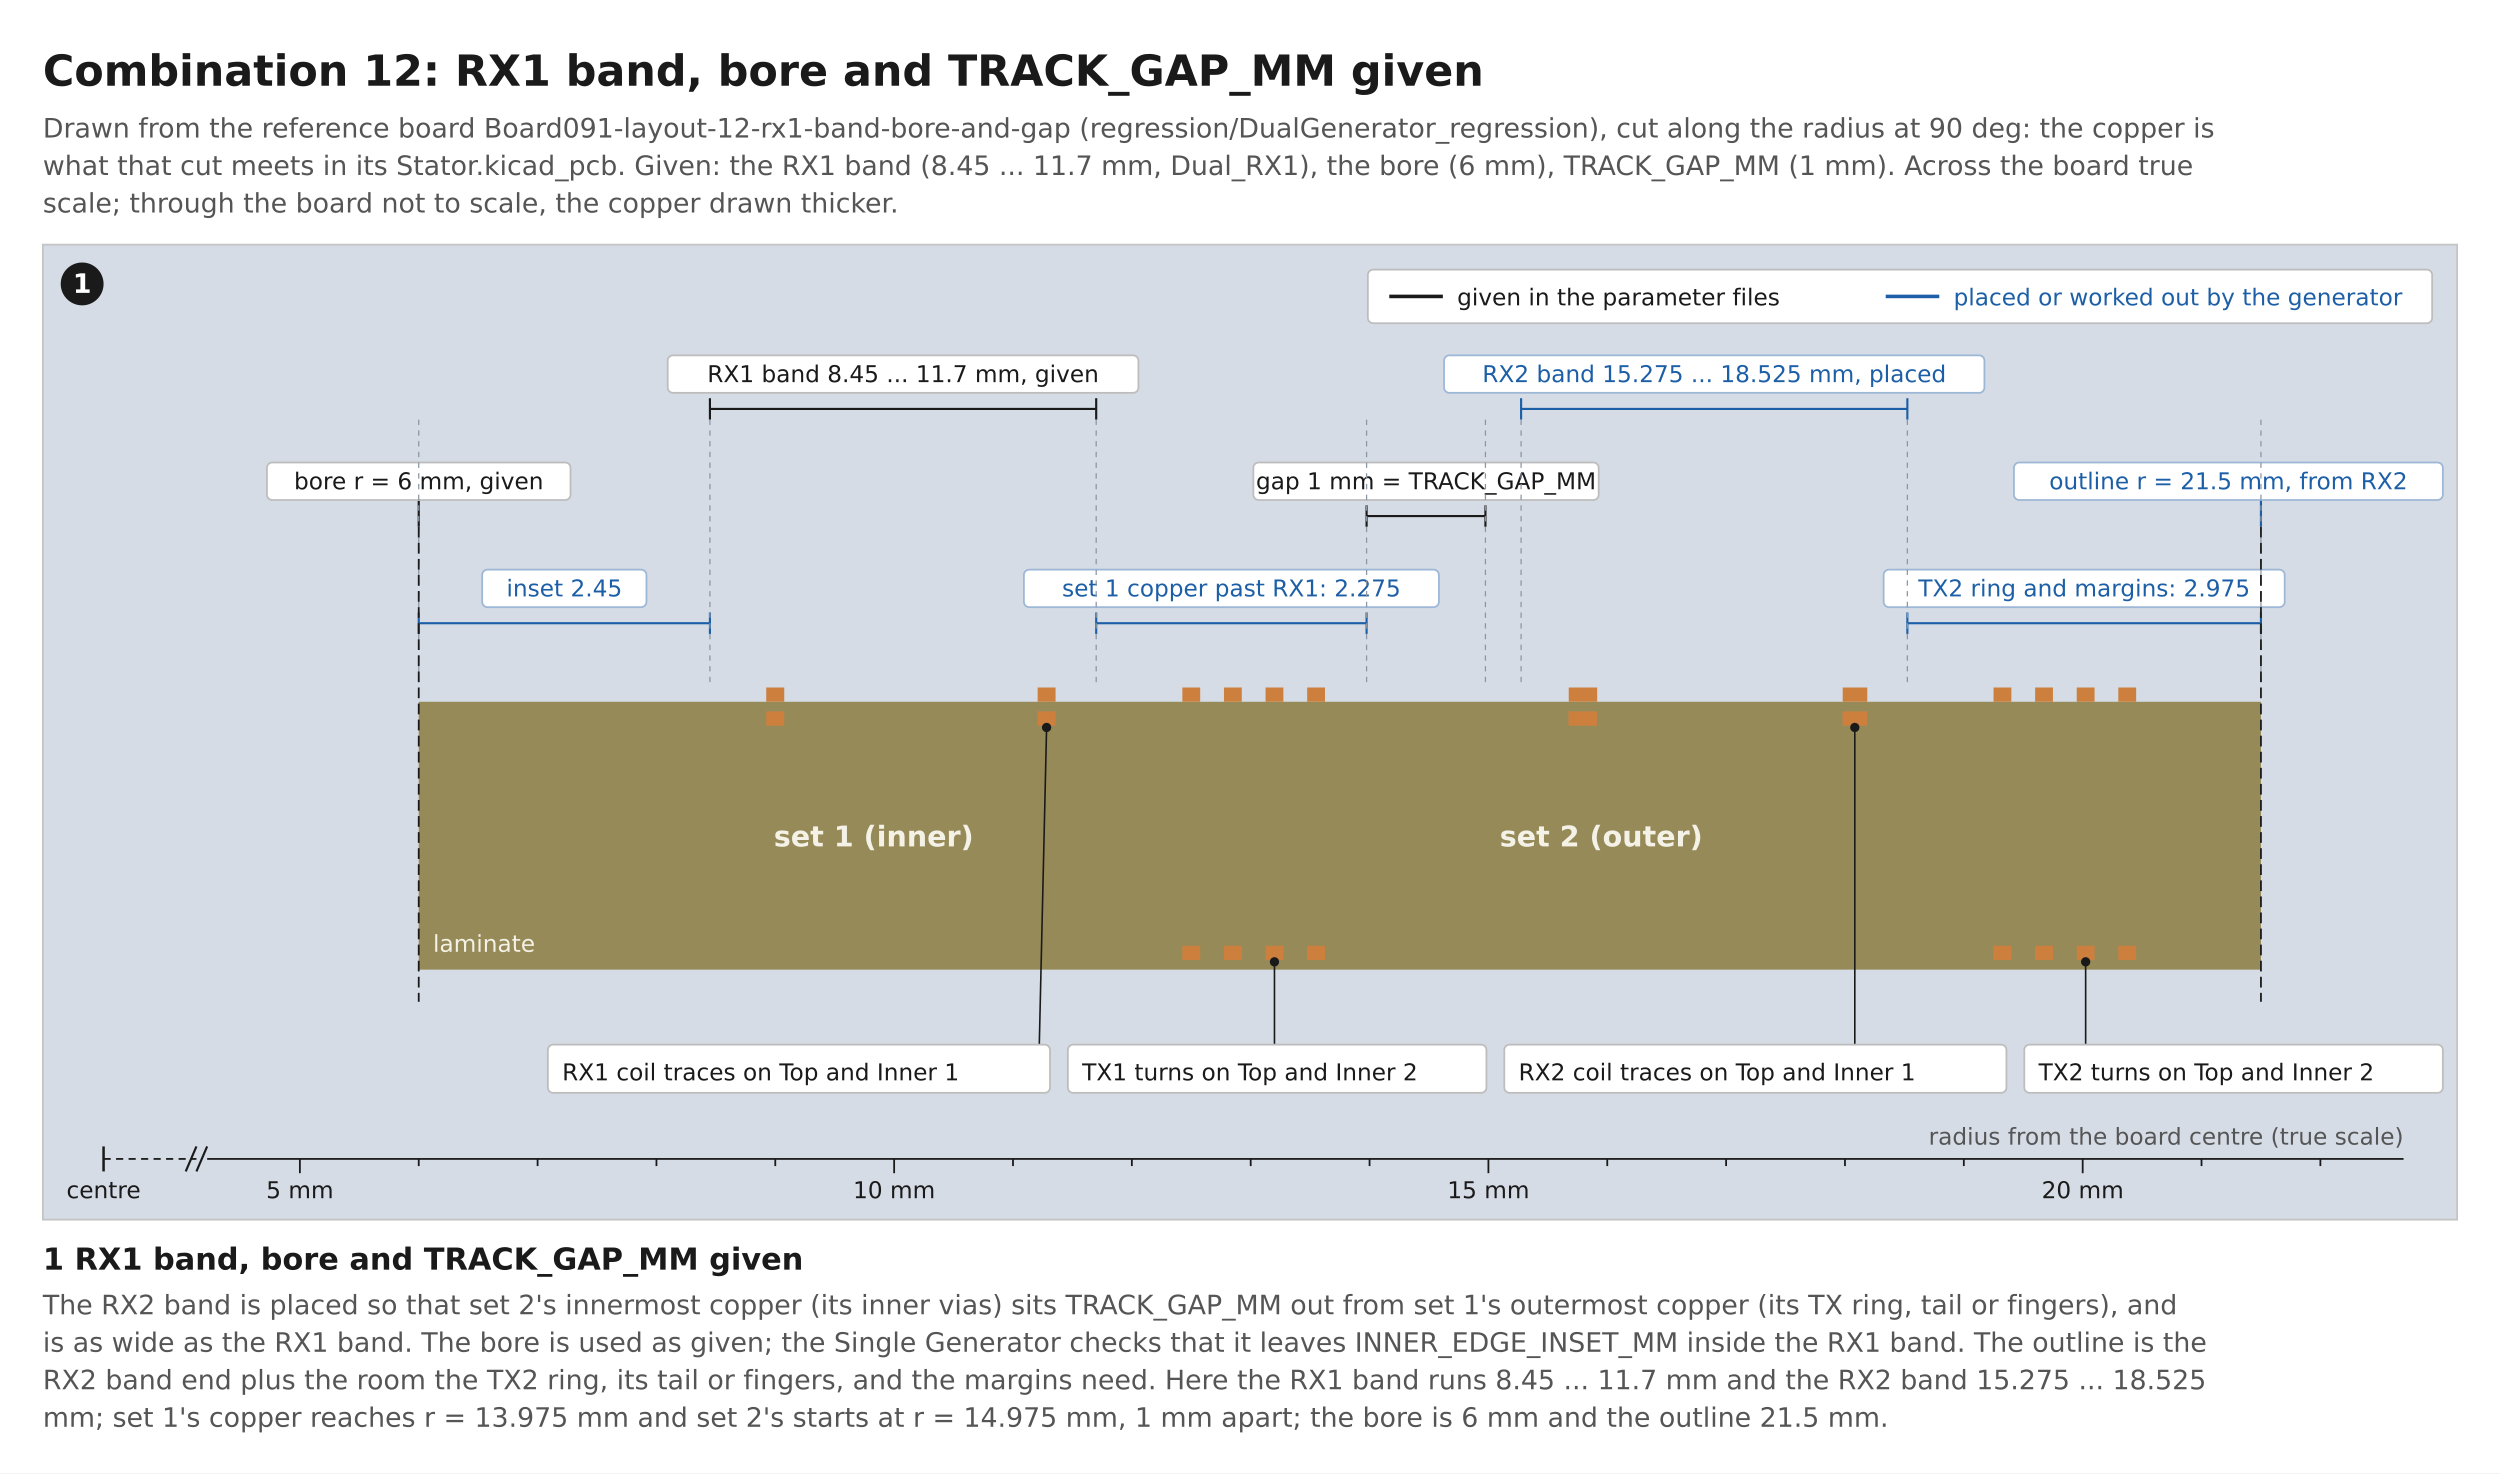
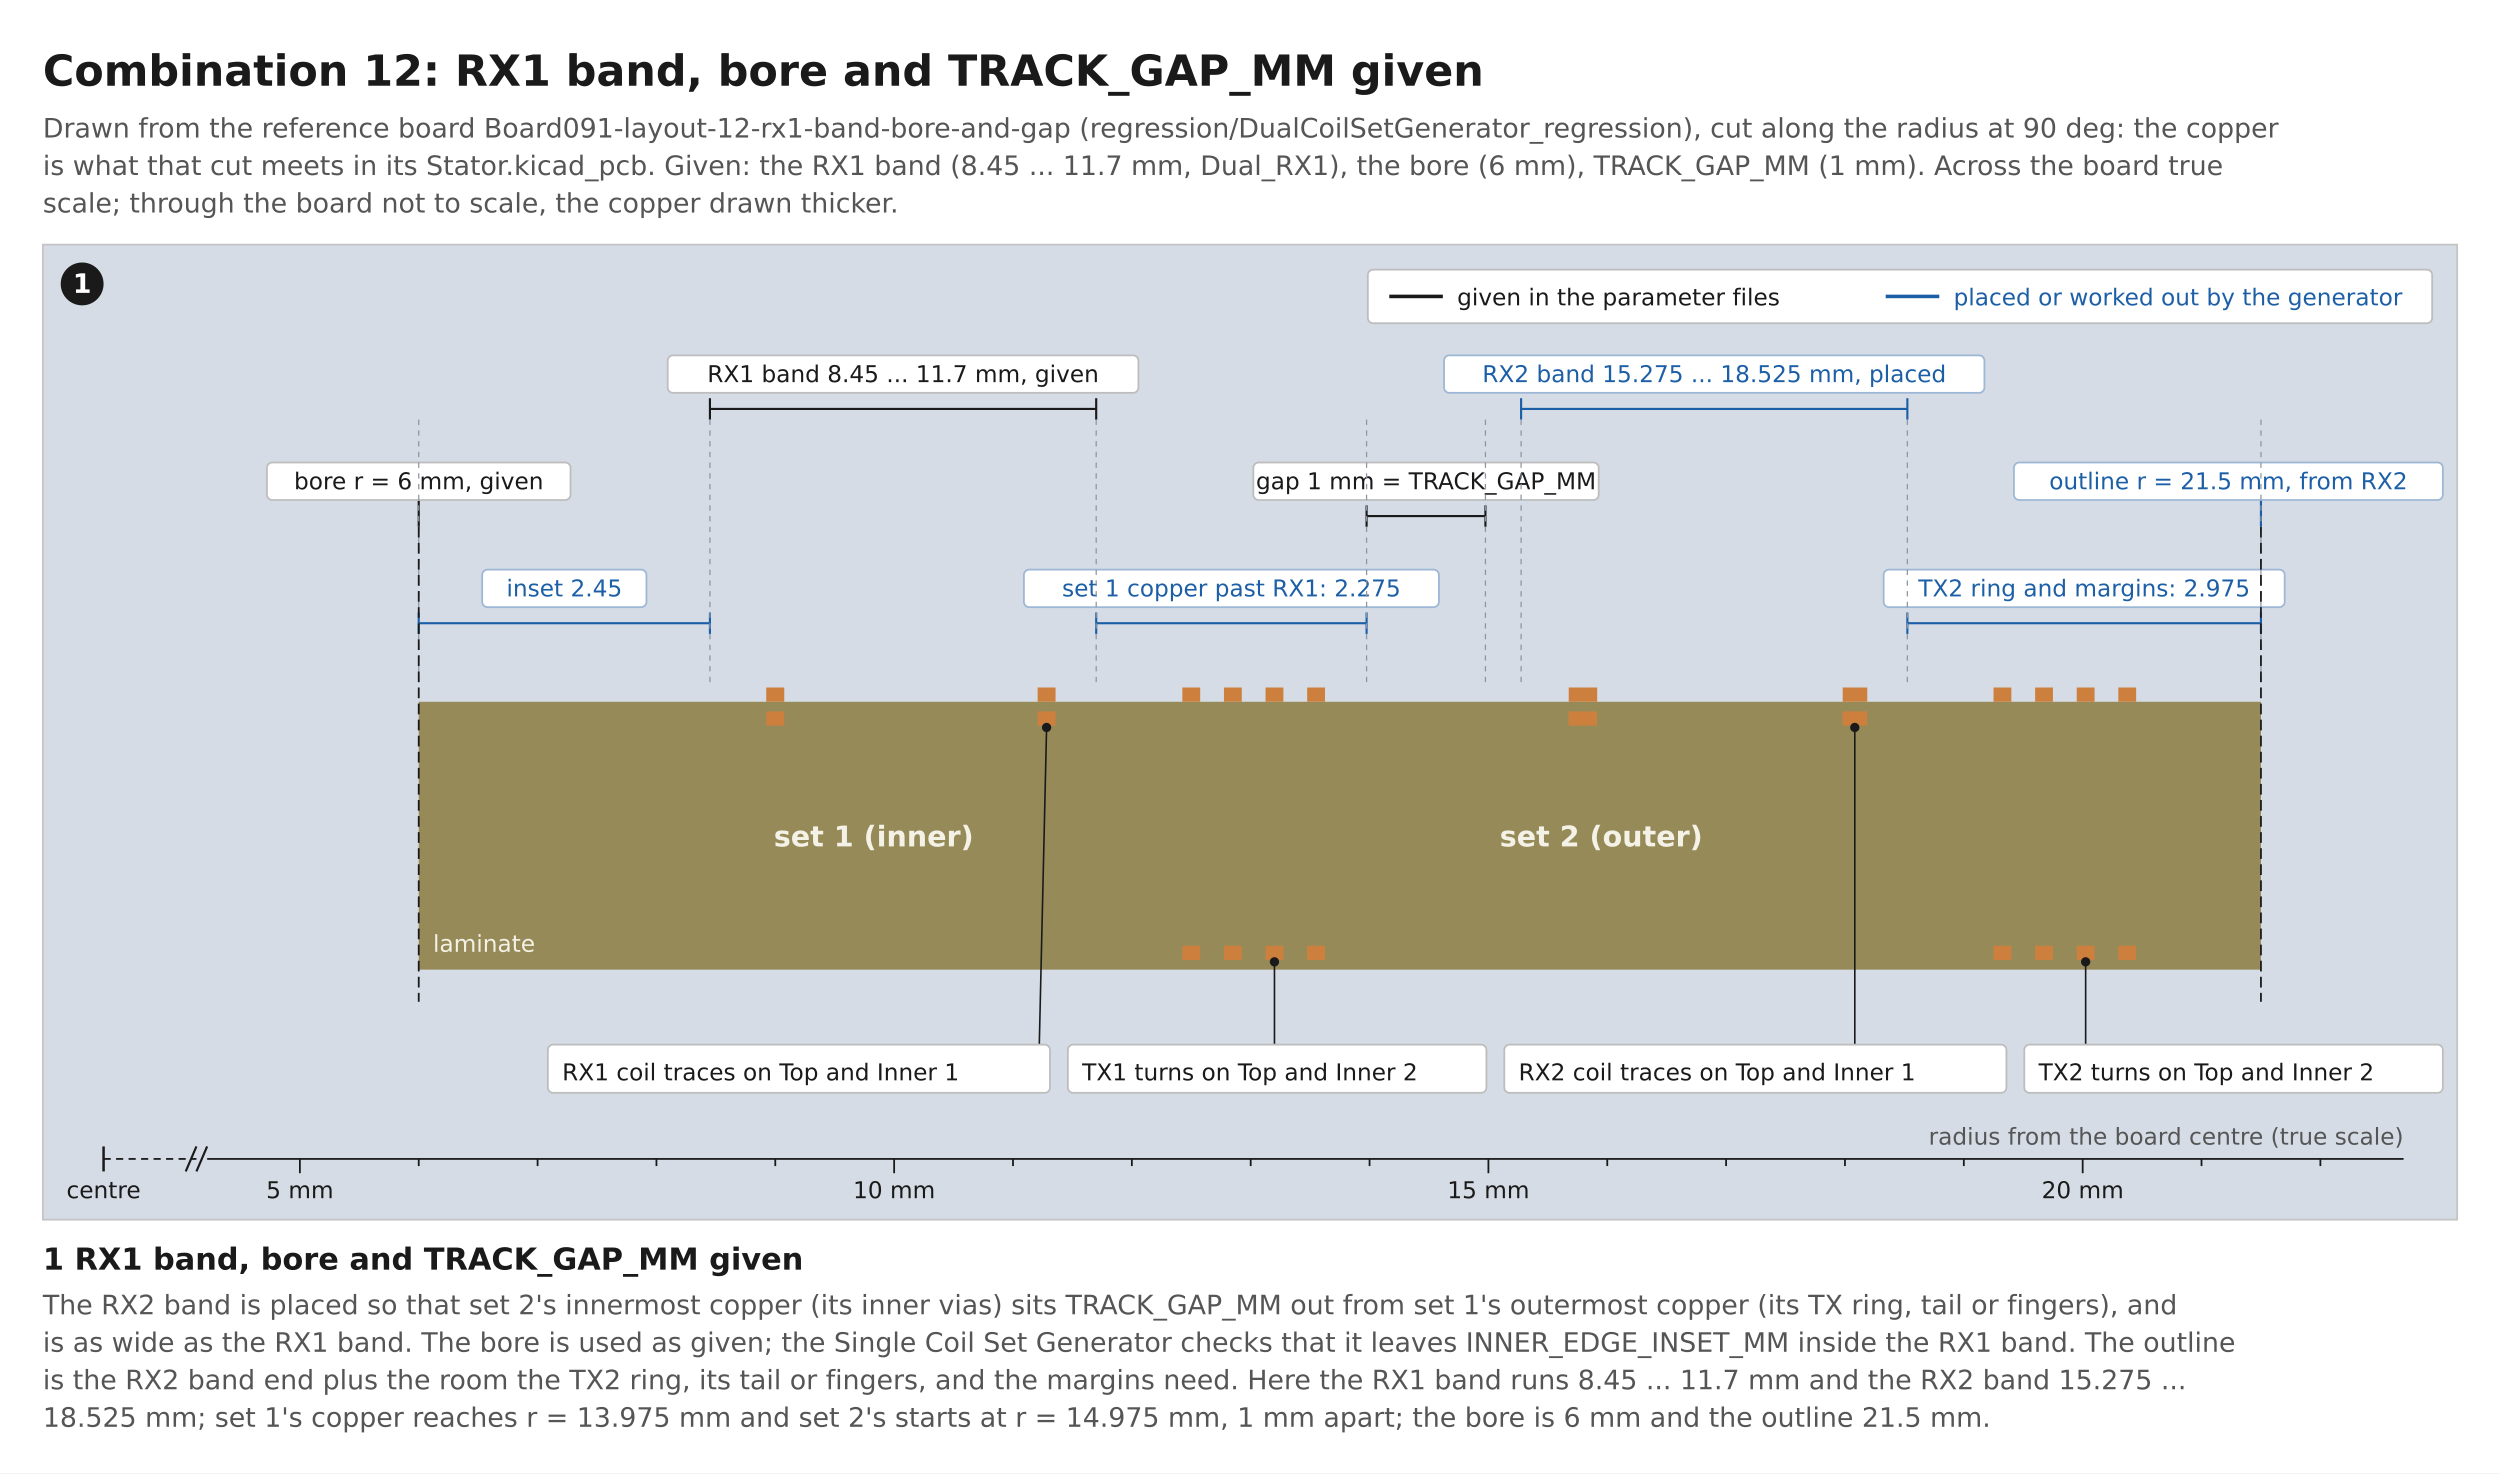
<svg xmlns="http://www.w3.org/2000/svg" width="1400" height="825" viewBox="0 0 1400 825" font-family="DejaVu Sans, Arial, Helvetica, sans-serif">
  <rect width="100%" height="100%" fill="#ffffff" />
  <rect x="24" y="137" width="1352" height="546" fill="#d5dce5" stroke="#c4c4c4" stroke-width="1" />
  <text x="24" y="48" font-size="24" font-weight="bold" fill="#1a1a1a">Combination 12: RX1 band, bore and TRACK_GAP_MM given</text>
-   <text x="24" y="77" font-size="15" fill="#555555">Drawn from the reference board Board091-layout-12-rx1-band-bore-and-gap (regression/DualGenerator_regression), cut along the radius at 90 deg: the copper is</text>
-   <text x="24" y="98" font-size="15" fill="#555555">what that cut meets in its Stator.kicad_pcb. Given: the RX1 band (8.45 ... 11.7 mm, Dual_RX1), the bore (6 mm), TRACK_GAP_MM (1 mm). Across the board true</text>
+   <text x="24" y="77" font-size="15" fill="#555555">Drawn from the reference board Board091-layout-12-rx1-band-bore-and-gap (regression/DualCoilSetGenerator_regression), cut along the radius at 90 deg: the copper</text>
+   <text x="24" y="98" font-size="15" fill="#555555">is what that cut meets in its Stator.kicad_pcb. Given: the RX1 band (8.45 ... 11.7 mm, Dual_RX1), the bore (6 mm), TRACK_GAP_MM (1 mm). Across the board true</text>
  <text x="24" y="119" font-size="15" fill="#555555">scale; through the board not to scale, the copper drawn thicker.</text>
  <rect x="766" y="151" width="596" height="30" rx="3" fill="#ffffff" stroke="#bdbdbd" stroke-width="1" />
  <line x1="778" y1="166" x2="808" y2="166" stroke="#1a1a1a" stroke-width="2" />
  <text x="816" y="171" font-size="13" fill="#1a1a1a">given in the parameter files</text>
  <line x1="1056" y1="166" x2="1086" y2="166" stroke="#1d5fa6" stroke-width="2" />
  <text x="1094" y="171" font-size="13" fill="#1d5fa6">placed or worked out by the generator</text>
  <line x1="397.56" y1="229" x2="613.87" y2="229" stroke="#1a1a1a" stroke-width="1.2" />
  <line x1="397.56" y1="223" x2="397.56" y2="235" stroke="#1a1a1a" stroke-width="1.2" />
  <line x1="613.87" y1="223" x2="613.87" y2="235" stroke="#1a1a1a" stroke-width="1.2" />
  <rect x="373.91" y="199" width="263.6" height="21" rx="3" fill="#ffffff" stroke="#bdbdbd" stroke-width="1" />
  <text x="505.71" y="214" font-size="13" text-anchor="middle" fill="#1a1a1a">RX1 band 8.45 ... 11.7 mm, given</text>
  <line x1="851.81" y1="229" x2="1068.12" y2="229" stroke="#1d5fa6" stroke-width="1.2" />
  <line x1="851.81" y1="223" x2="851.81" y2="235" stroke="#1d5fa6" stroke-width="1.2" />
  <line x1="1068.12" y1="223" x2="1068.12" y2="235" stroke="#1d5fa6" stroke-width="1.2" />
  <rect x="808.67" y="199" width="302.6" height="21" rx="3" fill="#ffffff" stroke="#9db7d6" stroke-width="1" />
  <text x="959.97" y="214" font-size="13" text-anchor="middle" fill="#1d5fa6">RX2 band 15.275 ... 18.525 mm, placed</text>
  <line x1="234.49" y1="280" x2="234.49" y2="295" stroke="#1a1a1a" stroke-width="1.2" />
  <rect x="149.49" y="259" width="170" height="21" rx="3" fill="#ffffff" stroke="#bdbdbd" stroke-width="1" />
  <text x="234.49" y="274" font-size="13" text-anchor="middle" fill="#1a1a1a">bore r = 6 mm, given</text>
  <line x1="765.29" y1="289" x2="831.84" y2="289" stroke="#1a1a1a" stroke-width="1.2" />
  <line x1="765.29" y1="283" x2="765.29" y2="295" stroke="#1a1a1a" stroke-width="1.2" />
  <line x1="831.84" y1="283" x2="831.84" y2="295" stroke="#1a1a1a" stroke-width="1.2" />
  <rect x="701.87" y="259" width="193.4" height="21" rx="3" fill="#ffffff" stroke="#bdbdbd" stroke-width="1" />
  <text x="798.57" y="274" font-size="13" text-anchor="middle" fill="#1a1a1a">gap 1 mm = TRACK_GAP_MM</text>
  <line x1="1266.13" y1="280" x2="1266.13" y2="295" stroke="#1d5fa6" stroke-width="1.2" />
  <rect x="1127.8" y="259" width="240.2" height="21" rx="3" fill="#ffffff" stroke="#9db7d6" stroke-width="1" />
  <text x="1247.9" y="274" font-size="13" text-anchor="middle" fill="#1d5fa6">outline r = 21.5 mm, from RX2</text>
  <line x1="234.49" y1="349" x2="397.56" y2="349" stroke="#1d5fa6" stroke-width="1.2" />
  <line x1="234.49" y1="343" x2="234.49" y2="355" stroke="#1d5fa6" stroke-width="1.2" />
  <line x1="397.56" y1="343" x2="397.56" y2="355" stroke="#1d5fa6" stroke-width="1.2" />
  <rect x="270.02" y="319" width="92" height="21" rx="3" fill="#ffffff" stroke="#9db7d6" stroke-width="1" />
  <text x="316.02" y="334" font-size="13" text-anchor="middle" fill="#1d5fa6">inset 2.45</text>
  <line x1="613.87" y1="349" x2="765.29" y2="349" stroke="#1d5fa6" stroke-width="1.2" />
  <line x1="613.87" y1="343" x2="613.87" y2="355" stroke="#1d5fa6" stroke-width="1.2" />
  <line x1="765.29" y1="343" x2="765.29" y2="355" stroke="#1d5fa6" stroke-width="1.2" />
  <rect x="573.38" y="319" width="232.4" height="21" rx="3" fill="#ffffff" stroke="#9db7d6" stroke-width="1" />
  <text x="689.58" y="334" font-size="13" text-anchor="middle" fill="#1d5fa6">set 1 copper past RX1: 2.275</text>
  <line x1="1068.12" y1="349" x2="1266.13" y2="349" stroke="#1d5fa6" stroke-width="1.2" />
  <line x1="1068.12" y1="343" x2="1068.12" y2="355" stroke="#1d5fa6" stroke-width="1.2" />
  <line x1="1266.13" y1="343" x2="1266.13" y2="355" stroke="#1d5fa6" stroke-width="1.2" />
  <rect x="1054.83" y="319" width="224.6" height="21" rx="3" fill="#ffffff" stroke="#9db7d6" stroke-width="1" />
  <text x="1167.13" y="334" font-size="13" text-anchor="middle" fill="#1d5fa6">TX2 ring and margins: 2.975</text>
  <line x1="234.49" y1="235" x2="234.49" y2="383" stroke="#8a96a3" stroke-width="0.7" stroke-dasharray="3 3" />
  <line x1="397.56" y1="235" x2="397.56" y2="383" stroke="#8a96a3" stroke-width="0.7" stroke-dasharray="3 3" />
  <line x1="613.87" y1="235" x2="613.87" y2="383" stroke="#8a96a3" stroke-width="0.7" stroke-dasharray="3 3" />
  <line x1="765.29" y1="235" x2="765.29" y2="383" stroke="#8a96a3" stroke-width="0.7" stroke-dasharray="3 3" />
  <line x1="831.84" y1="235" x2="831.84" y2="383" stroke="#8a96a3" stroke-width="0.7" stroke-dasharray="3 3" />
  <line x1="851.81" y1="235" x2="851.81" y2="383" stroke="#8a96a3" stroke-width="0.7" stroke-dasharray="3 3" />
  <line x1="1068.12" y1="235" x2="1068.12" y2="383" stroke="#8a96a3" stroke-width="0.7" stroke-dasharray="3 3" />
  <line x1="1266.13" y1="235" x2="1266.13" y2="383" stroke="#8a96a3" stroke-width="0.7" stroke-dasharray="3 3" />
  <rect x="234.49" y="393" width="1031.64" height="150" fill="#968a58" stroke="none" stroke-width="1" />
  <rect x="429.09" y="385" width="10.09" height="8" fill="#cd803e" stroke="none" stroke-width="1" />
  <rect x="581.08" y="385" width="10.03" height="8" fill="#cd803e" stroke="none" stroke-width="1" />
  <rect x="662.12" y="385" width="9.98" height="8" fill="#cd803e" stroke="none" stroke-width="1" />
  <rect x="685.42" y="385" width="9.98" height="8" fill="#cd803e" stroke="none" stroke-width="1" />
  <rect x="708.71" y="385" width="9.98" height="8" fill="#cd803e" stroke="none" stroke-width="1" />
  <rect x="732.01" y="385" width="9.98" height="8" fill="#cd803e" stroke="none" stroke-width="1" />
  <rect x="878.48" y="385" width="15.94" height="8" fill="#cd803e" stroke="none" stroke-width="1" />
  <rect x="1031.91" y="385" width="13.77" height="8" fill="#cd803e" stroke="none" stroke-width="1" />
  <rect x="1116.38" y="385" width="9.98" height="8" fill="#cd803e" stroke="none" stroke-width="1" />
  <rect x="1139.67" y="385" width="9.98" height="8" fill="#cd803e" stroke="none" stroke-width="1" />
  <rect x="1162.97" y="385" width="9.98" height="8" fill="#cd803e" stroke="none" stroke-width="1" />
  <rect x="1186.26" y="385" width="9.98" height="8" fill="#cd803e" stroke="none" stroke-width="1" />
  <rect x="429.09" y="398.38" width="10.09" height="8" fill="#cd803e" stroke="none" stroke-width="1" />
  <rect x="581.08" y="398.38" width="10.03" height="8" fill="#cd803e" stroke="none" stroke-width="1" />
  <rect x="878.36" y="398.38" width="15.93" height="8" fill="#cd803e" stroke="none" stroke-width="1" />
  <rect x="1031.81" y="398.38" width="13.77" height="8" fill="#cd803e" stroke="none" stroke-width="1" />
  <rect x="662.12" y="529.62" width="9.98" height="8" fill="#cd803e" stroke="none" stroke-width="1" />
  <rect x="685.42" y="529.62" width="9.98" height="8" fill="#cd803e" stroke="none" stroke-width="1" />
  <rect x="708.71" y="529.62" width="9.98" height="8" fill="#cd803e" stroke="none" stroke-width="1" />
  <rect x="732.01" y="529.62" width="9.98" height="8" fill="#cd803e" stroke="none" stroke-width="1" />
  <rect x="1116.38" y="529.62" width="9.98" height="8" fill="#cd803e" stroke="none" stroke-width="1" />
  <rect x="1139.67" y="529.62" width="9.98" height="8" fill="#cd803e" stroke="none" stroke-width="1" />
  <rect x="1162.97" y="529.62" width="9.98" height="8" fill="#cd803e" stroke="none" stroke-width="1" />
  <rect x="1186.26" y="529.62" width="9.98" height="8" fill="#cd803e" stroke="none" stroke-width="1" />
  <text x="242.49" y="533" font-size="13" fill="#f4f1e6">laminate</text>
  <line x1="234.49" y1="295" x2="234.49" y2="561" stroke="#1a1a1a" stroke-width="1" stroke-dasharray="6 3" />
  <line x1="1266.13" y1="295" x2="1266.13" y2="561" stroke="#1a1a1a" stroke-width="1" stroke-dasharray="6 3" />
  <text x="433.33" y="474" font-size="16" font-weight="bold" fill="#f4f1e6">set 1 (inner)</text>
  <text x="839.84" y="474" font-size="16" font-weight="bold" fill="#f4f1e6">set 2 (outer)</text>
  <line x1="582" y1="585" x2="586.09" y2="407.38" stroke="#1a1a1a" stroke-width="0.9" />
  <circle cx="586.09" cy="407.38" r="2.6" fill="#1a1a1a" />
  <rect x="306.8" y="585" width="281.2" height="27" rx="3" fill="#ffffff" stroke="#bdbdbd" stroke-width="1" />
  <text x="314.8" y="605" font-size="13" fill="#1a1a1a">RX1 coil traces on Top and Inner 1</text>
  <line x1="713.7" y1="585" x2="713.7" y2="538.62" stroke="#1a1a1a" stroke-width="0.9" />
  <circle cx="713.7" cy="538.62" r="2.6" fill="#1a1a1a" />
  <rect x="598" y="585" width="234.4" height="27" rx="3" fill="#ffffff" stroke="#bdbdbd" stroke-width="1" />
  <text x="606" y="605" font-size="13" fill="#1a1a1a">TX1 turns on Top and Inner 2</text>
  <line x1="1038.69" y1="585" x2="1038.69" y2="407.38" stroke="#1a1a1a" stroke-width="0.9" />
  <circle cx="1038.69" cy="407.38" r="2.6" fill="#1a1a1a" />
  <rect x="842.4" y="585" width="281.2" height="27" rx="3" fill="#ffffff" stroke="#bdbdbd" stroke-width="1" />
  <text x="850.4" y="605" font-size="13" fill="#1a1a1a">RX2 coil traces on Top and Inner 1</text>
  <line x1="1167.96" y1="585" x2="1167.96" y2="538.62" stroke="#1a1a1a" stroke-width="0.9" />
  <circle cx="1167.96" cy="538.62" r="2.6" fill="#1a1a1a" />
  <rect x="1133.6" y="585" width="234.4" height="27" rx="3" fill="#ffffff" stroke="#bdbdbd" stroke-width="1" />
  <text x="1141.6" y="605" font-size="13" fill="#1a1a1a">TX2 turns on Top and Inner 2</text>
  <line x1="58" y1="649" x2="110" y2="649" stroke="#1a1a1a" stroke-width="1" stroke-dasharray="4 3" />
  <line x1="110" y1="642" x2="104" y2="656" stroke="#1a1a1a" stroke-width="1.2" />
  <line x1="116" y1="642" x2="110" y2="656" stroke="#1a1a1a" stroke-width="1.2" />
  <line x1="116" y1="649" x2="1346" y2="649" stroke="#1a1a1a" stroke-width="1" />
  <line x1="58" y1="642" x2="58" y2="656" stroke="#1a1a1a" stroke-width="1.4" />
  <text x="58" y="671" font-size="13" text-anchor="middle" fill="#1a1a1a">centre</text>
  <line x1="167.93" y1="649" x2="167.93" y2="657" stroke="#1a1a1a" stroke-width="1" />
  <text x="167.93" y="671" font-size="13" text-anchor="middle" fill="#1a1a1a">5 mm</text>
  <line x1="234.49" y1="649" x2="234.49" y2="653" stroke="#1a1a1a" stroke-width="1" />
  <line x1="301.05" y1="649" x2="301.05" y2="653" stroke="#1a1a1a" stroke-width="1" />
  <line x1="367.61" y1="649" x2="367.61" y2="653" stroke="#1a1a1a" stroke-width="1" />
  <line x1="434.16" y1="649" x2="434.16" y2="653" stroke="#1a1a1a" stroke-width="1" />
  <line x1="500.72" y1="649" x2="500.72" y2="657" stroke="#1a1a1a" stroke-width="1" />
  <text x="500.72" y="671" font-size="13" text-anchor="middle" fill="#1a1a1a">10 mm</text>
  <line x1="567.28" y1="649" x2="567.28" y2="653" stroke="#1a1a1a" stroke-width="1" />
  <line x1="633.84" y1="649" x2="633.84" y2="653" stroke="#1a1a1a" stroke-width="1" />
  <line x1="700.39" y1="649" x2="700.39" y2="653" stroke="#1a1a1a" stroke-width="1" />
  <line x1="766.95" y1="649" x2="766.95" y2="653" stroke="#1a1a1a" stroke-width="1" />
  <line x1="833.51" y1="649" x2="833.51" y2="657" stroke="#1a1a1a" stroke-width="1" />
  <text x="833.51" y="671" font-size="13" text-anchor="middle" fill="#1a1a1a">15 mm</text>
  <line x1="900.07" y1="649" x2="900.07" y2="653" stroke="#1a1a1a" stroke-width="1" />
  <line x1="966.62" y1="649" x2="966.62" y2="653" stroke="#1a1a1a" stroke-width="1" />
  <line x1="1033.18" y1="649" x2="1033.18" y2="653" stroke="#1a1a1a" stroke-width="1" />
  <line x1="1099.74" y1="649" x2="1099.74" y2="653" stroke="#1a1a1a" stroke-width="1" />
  <line x1="1166.3" y1="649" x2="1166.3" y2="657" stroke="#1a1a1a" stroke-width="1" />
  <text x="1166.3" y="671" font-size="13" text-anchor="middle" fill="#1a1a1a">20 mm</text>
  <line x1="1232.85" y1="649" x2="1232.85" y2="653" stroke="#1a1a1a" stroke-width="1" />
  <line x1="1299.41" y1="649" x2="1299.41" y2="653" stroke="#1a1a1a" stroke-width="1" />
  <text x="1346" y="641" font-size="13" text-anchor="end" fill="#555555">radius from the board centre (true scale)</text>
  <circle cx="46" cy="159" r="12" fill="#1a1a1a" />
  <text x="46" y="164" font-size="15" font-weight="bold" text-anchor="middle" fill="#ffffff">1</text>
  <text x="24" y="711" font-size="17" font-weight="bold" fill="#1a1a1a">1  RX1 band, bore and TRACK_GAP_MM given</text>
  <text x="24" y="736" font-size="15" fill="#555555">The RX2 band is placed so that set 2's innermost copper (its inner vias) sits TRACK_GAP_MM out from set 1's outermost copper (its TX ring, tail or fingers), and</text>
-   <text x="24" y="757" font-size="15" fill="#555555">is as wide as the RX1 band. The bore is used as given; the Single Generator checks that it leaves INNER_EDGE_INSET_MM inside the RX1 band. The outline is the</text>
-   <text x="24" y="778" font-size="15" fill="#555555">RX2 band end plus the room the TX2 ring, its tail or fingers, and the margins need. Here the RX1 band runs 8.45 ... 11.7 mm and the RX2 band 15.275 ... 18.525</text>
-   <text x="24" y="799" font-size="15" fill="#555555">mm; set 1's copper reaches r = 13.975 mm and set 2's starts at r = 14.975 mm, 1 mm apart; the bore is 6 mm and the outline 21.5 mm.</text>
+   <text x="24" y="757" font-size="15" fill="#555555">is as wide as the RX1 band. The bore is used as given; the Single Coil Set Generator checks that it leaves INNER_EDGE_INSET_MM inside the RX1 band. The outline</text>
+   <text x="24" y="778" font-size="15" fill="#555555">is the RX2 band end plus the room the TX2 ring, its tail or fingers, and the margins need. Here the RX1 band runs 8.45 ... 11.7 mm and the RX2 band 15.275 ...</text>
+   <text x="24" y="799" font-size="15" fill="#555555">18.525 mm; set 1's copper reaches r = 13.975 mm and set 2's starts at r = 14.975 mm, 1 mm apart; the bore is 6 mm and the outline 21.5 mm.</text>
</svg>
